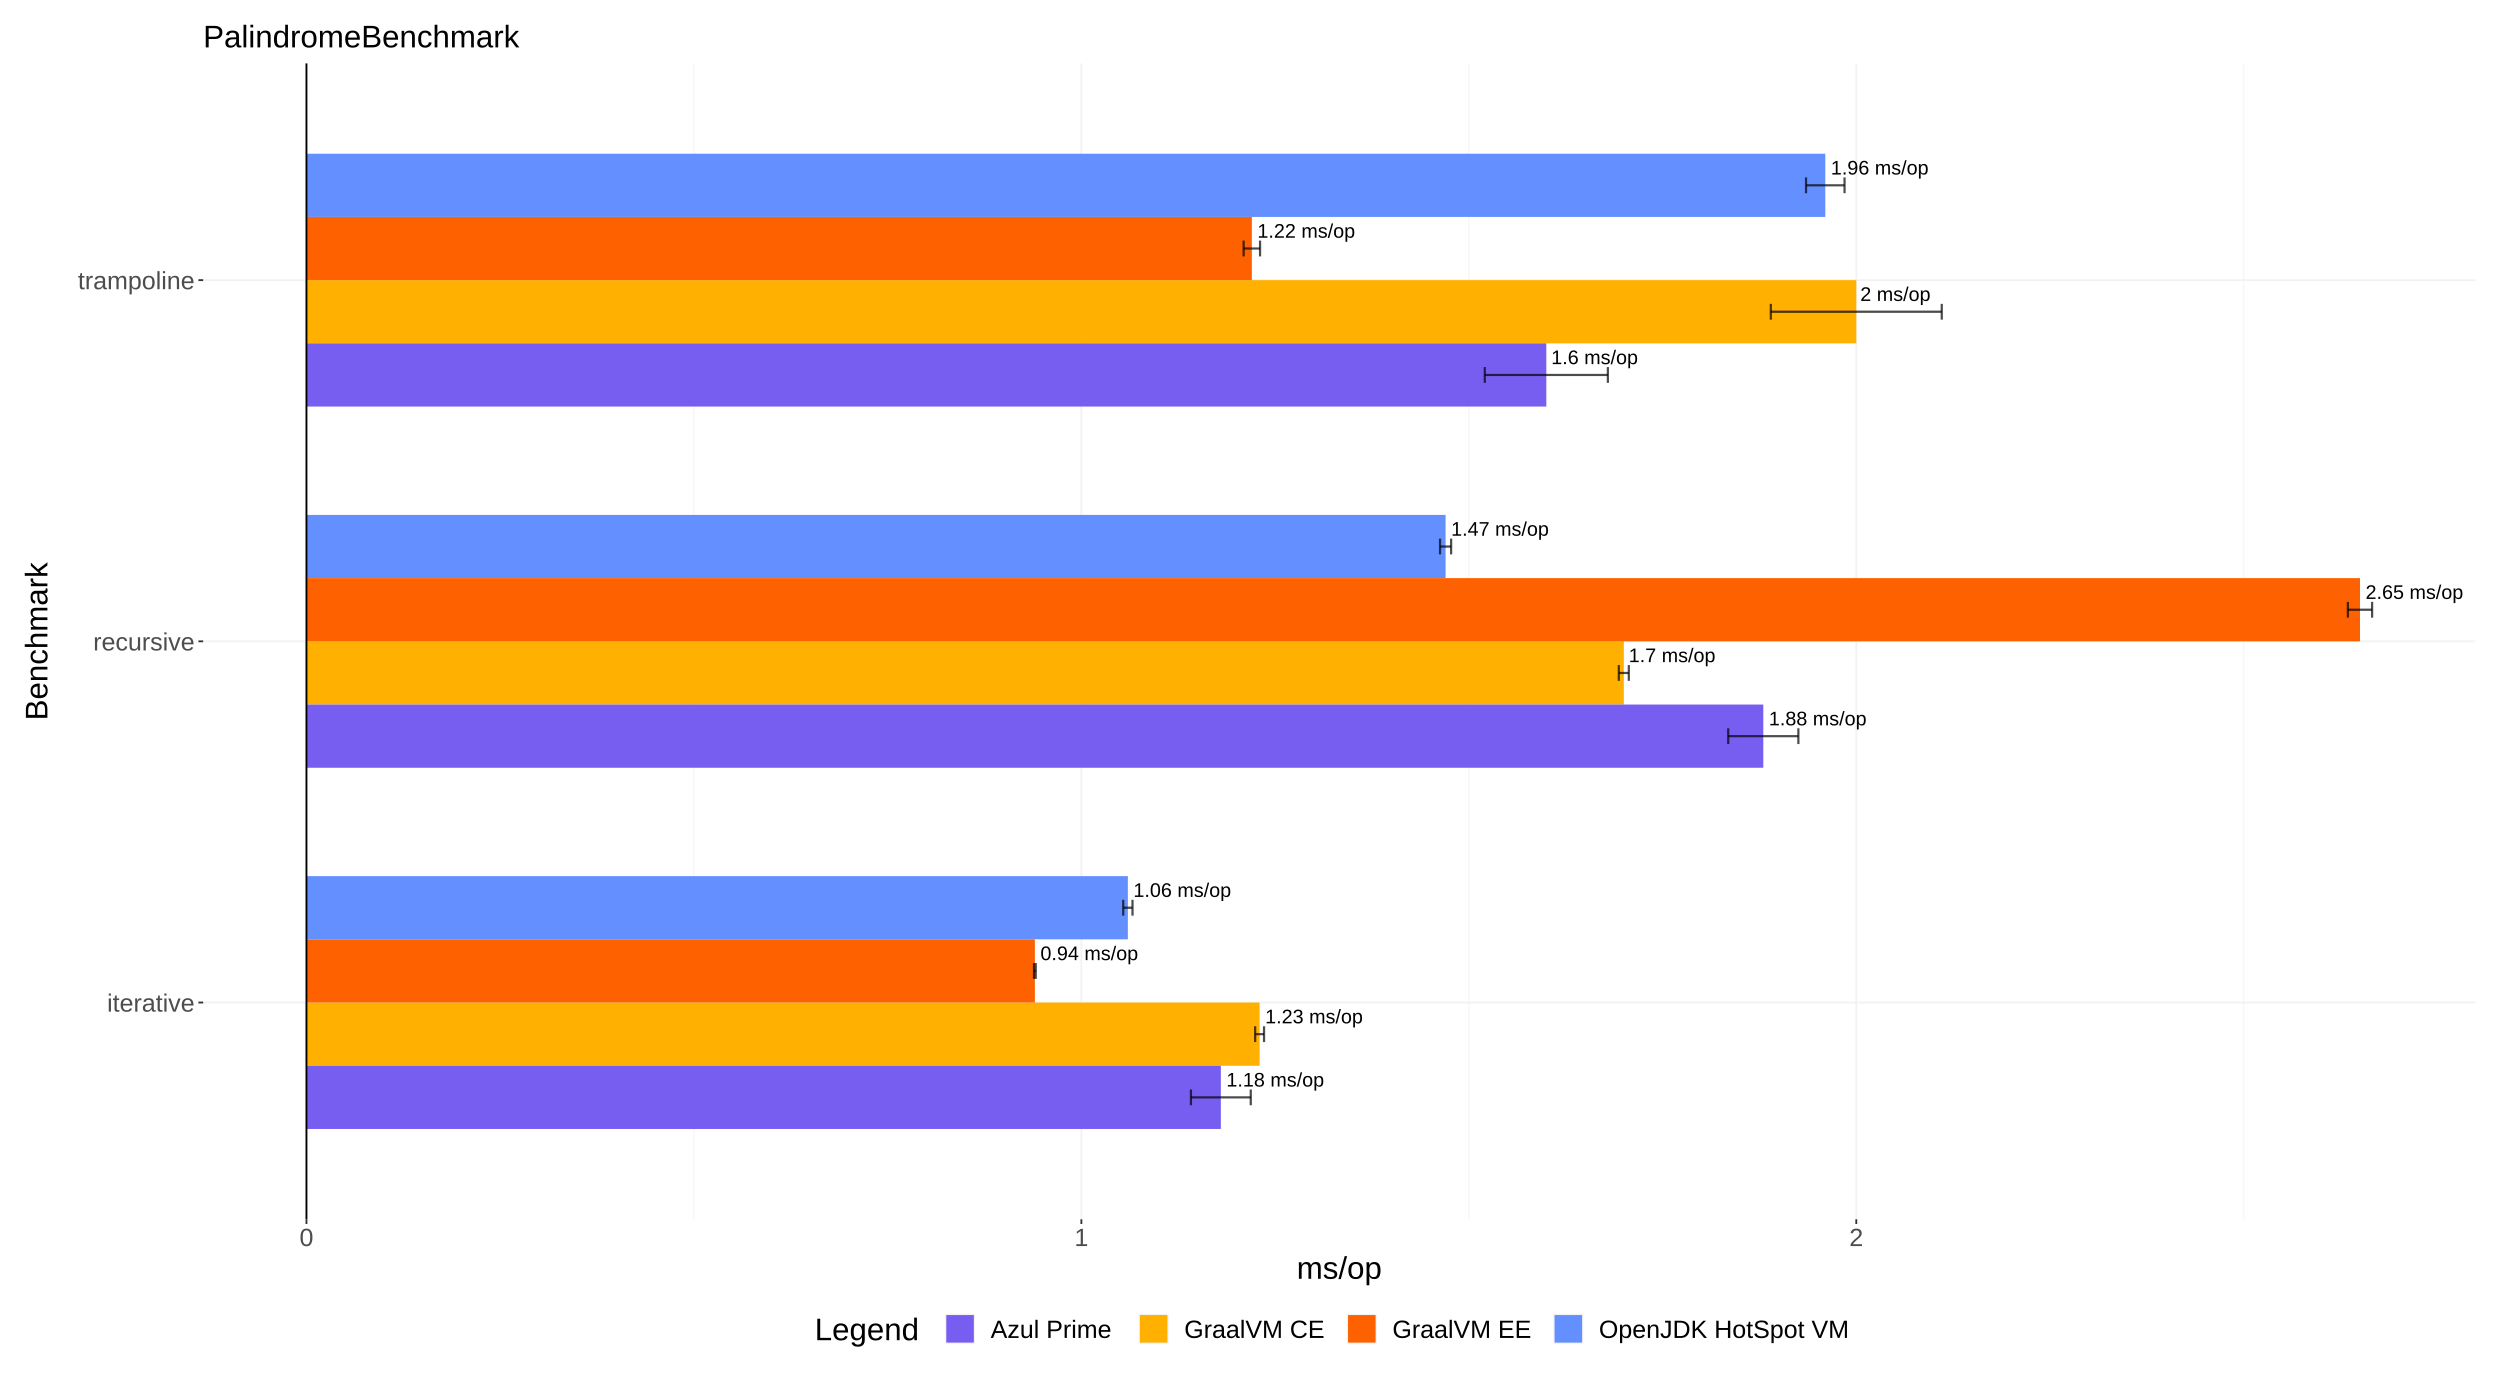
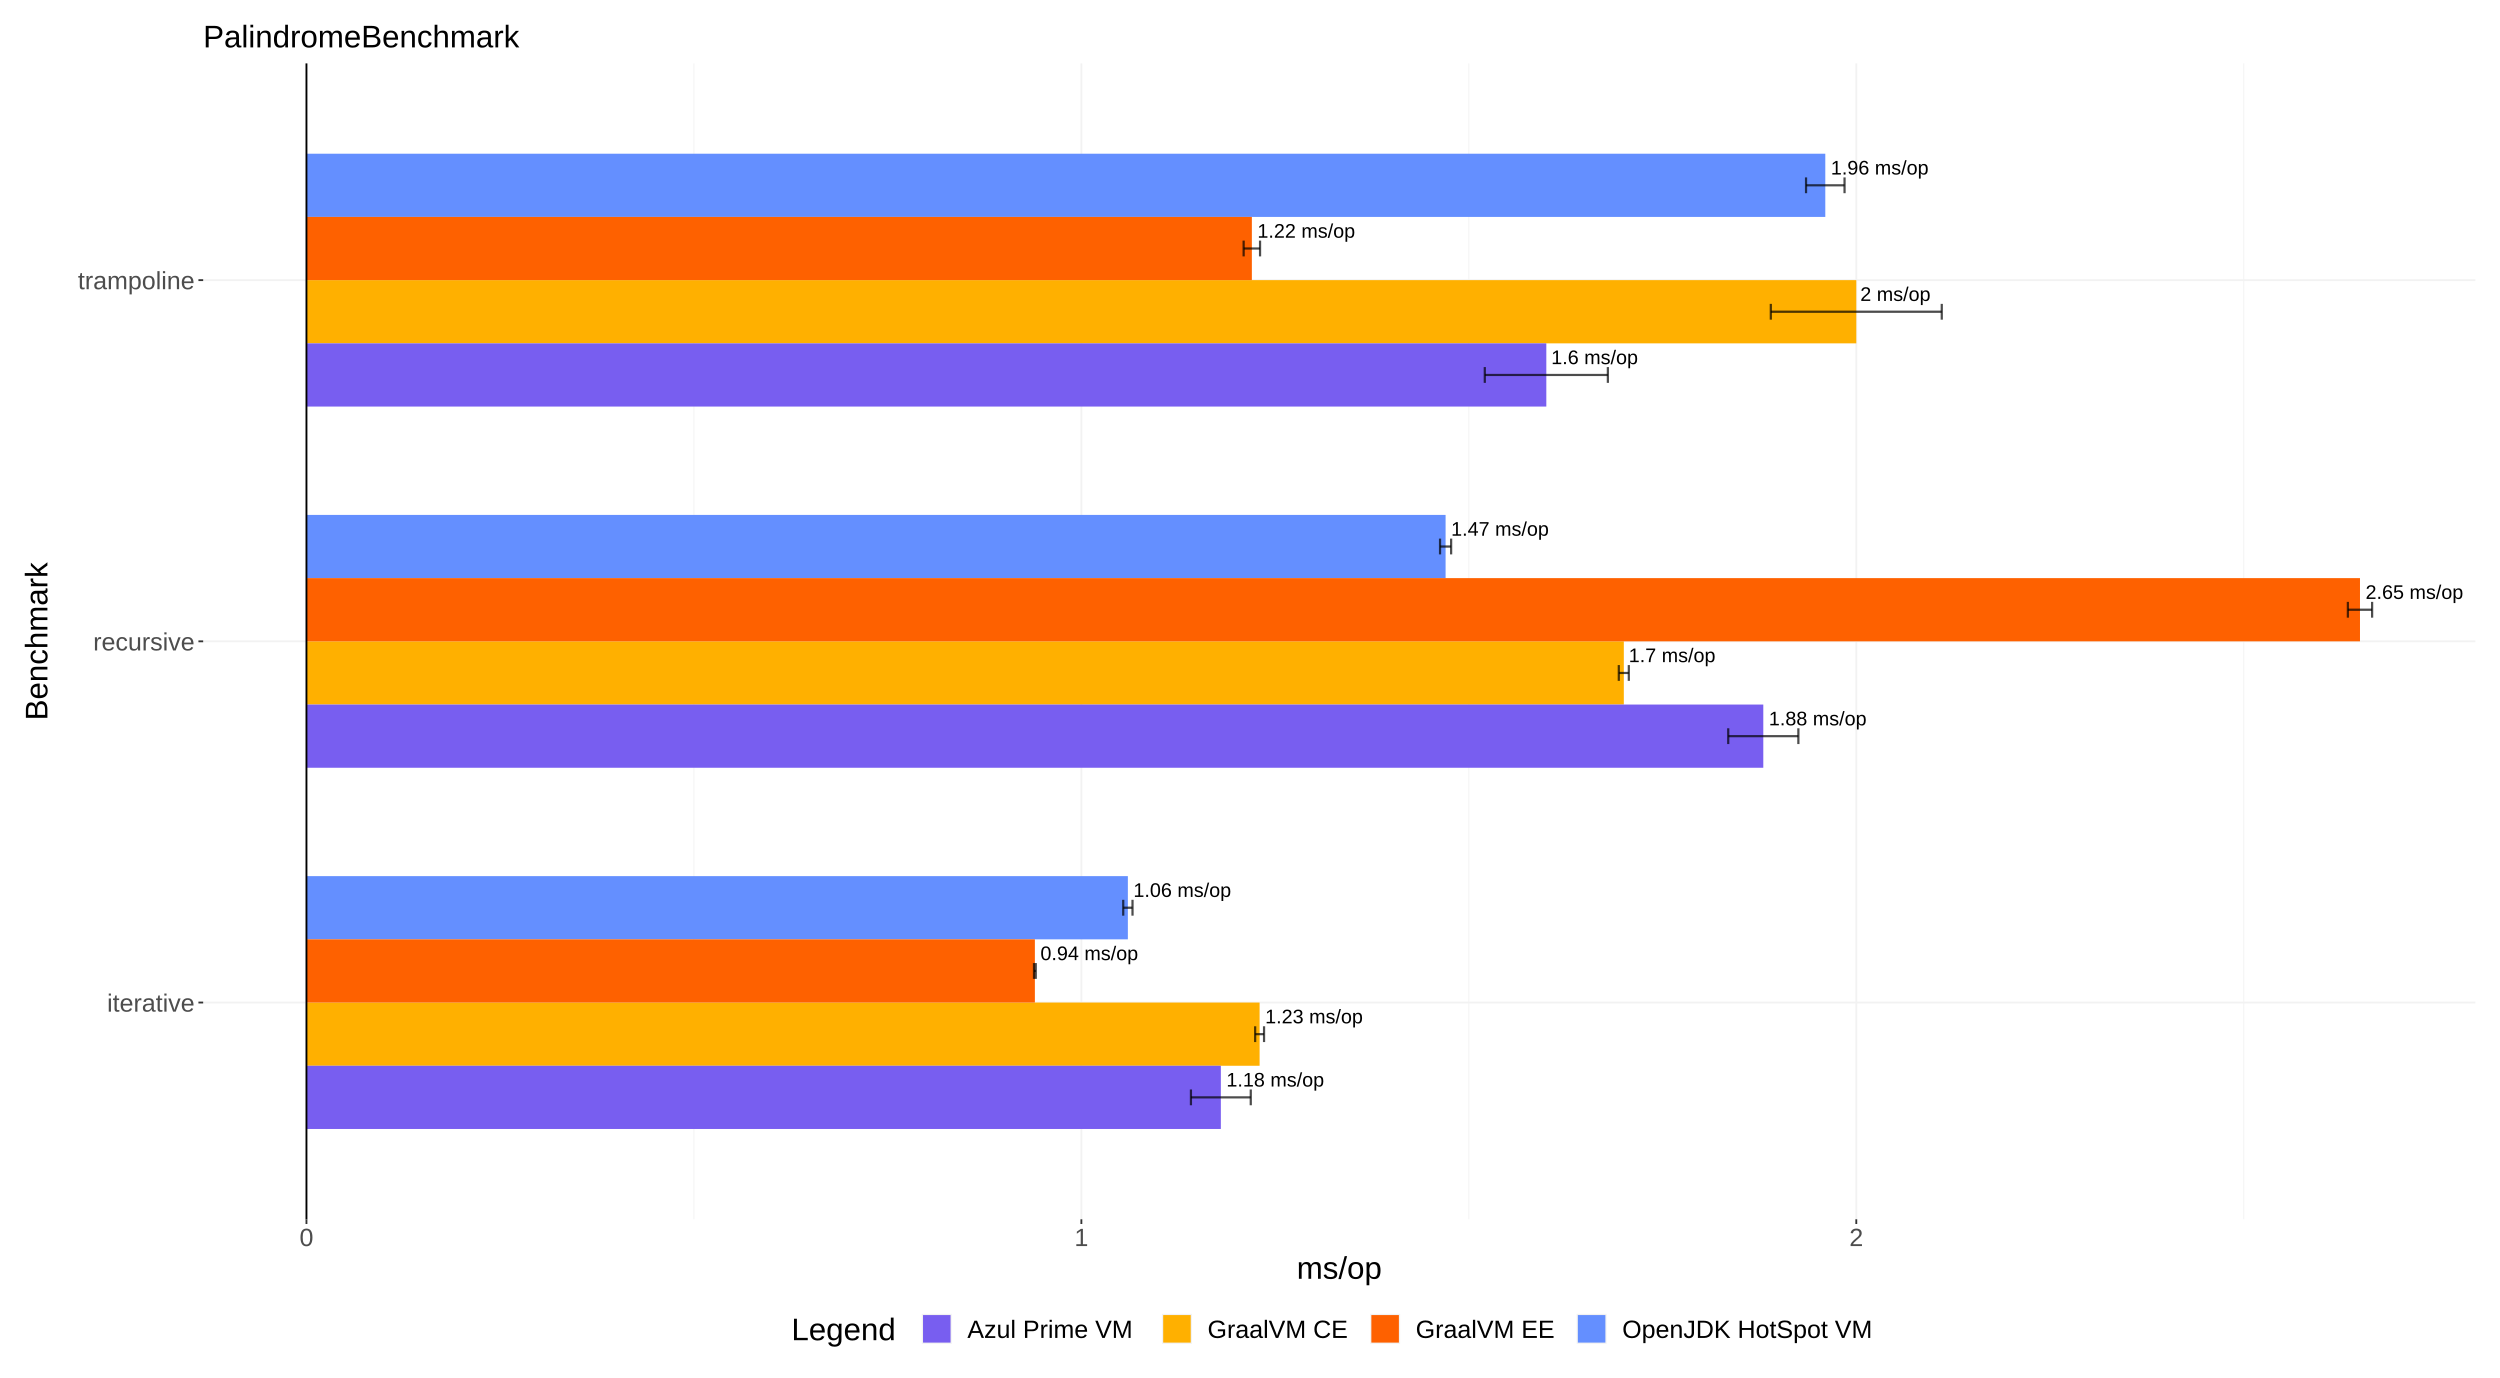
<svg xmlns="http://www.w3.org/2000/svg" class="svglite" width="1440.00pt" height="793.70pt" viewBox="0 0 1440.00 793.70">
  <defs>
    <style type="text/css">
    .svglite line, .svglite polyline, .svglite polygon, .svglite path, .svglite rect, .svglite circle {
      fill: none;
      stroke: #000000;
      stroke-linecap: round;
      stroke-linejoin: round;
      stroke-miterlimit: 10.00;
    }
    .svglite text {
      white-space: pre;
    }
  </style>
  </defs>
  <rect width="100%" height="100%" style="stroke: none; fill: #FFFFFF;" />
  <defs>
    <clipPath id="cpMC4wMHwxNDQwLjAwfDAuMDB8NzkzLjcw">
      <rect x="0.00" y="0.00" width="1440.00" height="793.70" />
    </clipPath>
  </defs>
  <g clip-path="url(#cpMC4wMHwxNDQwLjAwfDAuMDB8NzkzLjcw)">
    <rect x="0.00" y="0.00" width="1440.00" height="793.70" style="stroke-width: 1.07; stroke: #FFFFFF; fill: #FFFFFF;" />
    <rect x="117.03" y="36.52" width="1308.80" height="665.78" style="stroke-width: 1.07; stroke: none;" />
    <polyline points="399.70,702.30 399.70,36.52 " style="stroke-width: 0.53; stroke: #F2F2F2; stroke-linecap: butt;" />
    <polyline points="846.05,702.30 846.05,36.52 " style="stroke-width: 0.53; stroke: #F2F2F2; stroke-linecap: butt;" />
    <polyline points="1292.40,702.30 1292.40,36.52 " style="stroke-width: 0.53; stroke: #F2F2F2; stroke-linecap: butt;" />
    <polyline points="117.03,577.47 1425.83,577.47 " style="stroke-width: 1.07; stroke: #F2F2F2; stroke-linecap: butt;" />
    <polyline points="117.03,369.41 1425.83,369.41 " style="stroke-width: 1.07; stroke: #F2F2F2; stroke-linecap: butt;" />
    <polyline points="117.03,161.36 1425.83,161.36 " style="stroke-width: 1.07; stroke: #F2F2F2; stroke-linecap: butt;" />
    <polyline points="176.52,702.30 176.52,36.52 " style="stroke-width: 1.07; stroke: #F2F2F2; stroke-linecap: butt;" />
    <polyline points="622.87,702.30 622.87,36.52 " style="stroke-width: 1.07; stroke: #F2F2F2; stroke-linecap: butt;" />
    <polyline points="1069.22,702.30 1069.22,36.52 " style="stroke-width: 1.07; stroke: #F2F2F2; stroke-linecap: butt;" />
    <rect x="176.52" y="504.65" width="473.13" height="36.41" style="stroke-width: 1.07; stroke: none; stroke-linecap: butt; stroke-linejoin: miter; fill: #648FFF;" />
    <rect x="176.52" y="296.59" width="656.14" height="36.41" style="stroke-width: 1.07; stroke: none; stroke-linecap: butt; stroke-linejoin: miter; fill: #648FFF;" />
    <rect x="176.52" y="88.54" width="874.85" height="36.41" style="stroke-width: 1.07; stroke: none; stroke-linecap: butt; stroke-linejoin: miter; fill: #648FFF;" />
    <rect x="176.52" y="577.47" width="549.01" height="36.41" style="stroke-width: 1.07; stroke: none; stroke-linecap: butt; stroke-linejoin: miter; fill: #FFB000;" />
    <rect x="176.52" y="369.41" width="758.80" height="36.41" style="stroke-width: 1.07; stroke: none; stroke-linecap: butt; stroke-linejoin: miter; fill: #FFB000;" />
    <rect x="176.52" y="161.36" width="892.70" height="36.41" style="stroke-width: 1.07; stroke: none; stroke-linecap: butt; stroke-linejoin: miter; fill: #FFB000;" />
    <rect x="176.52" y="541.06" width="419.57" height="36.41" style="stroke-width: 1.07; stroke: none; stroke-linecap: butt; stroke-linejoin: miter; fill: #FE6100;" />
    <rect x="176.52" y="333.00" width="1182.83" height="36.41" style="stroke-width: 1.07; stroke: none; stroke-linecap: butt; stroke-linejoin: miter; fill: #FE6100;" />
    <rect x="176.52" y="124.95" width="544.55" height="36.41" style="stroke-width: 1.07; stroke: none; stroke-linecap: butt; stroke-linejoin: miter; fill: #FE6100;" />
    <rect x="176.52" y="613.88" width="526.69" height="36.41" style="stroke-width: 1.07; stroke: none; stroke-linecap: butt; stroke-linejoin: miter; fill: #785EF0;" />
    <rect x="176.52" y="405.82" width="839.14" height="36.41" style="stroke-width: 1.07; stroke: none; stroke-linecap: butt; stroke-linejoin: miter; fill: #785EF0;" />
    <rect x="176.52" y="197.77" width="714.16" height="36.41" style="stroke-width: 1.07; stroke: none; stroke-linecap: butt; stroke-linejoin: miter; fill: #785EF0;" />
    <text x="652.85" y="516.63" style="font-size: 11.38px; font-family: &quot;Liberation Sans&quot;;" textLength="63.96px" lengthAdjust="spacingAndGlyphs">1.06 ms/op</text>
    <text x="835.85" y="308.58" style="font-size: 11.38px; font-family: &quot;Liberation Sans&quot;;" textLength="63.96px" lengthAdjust="spacingAndGlyphs">1.47 ms/op</text>
    <text x="1054.57" y="100.52" style="font-size: 11.38px; font-family: &quot;Liberation Sans&quot;;" textLength="63.96px" lengthAdjust="spacingAndGlyphs">1.96 ms/op</text>
    <text x="728.73" y="589.45" style="font-size: 11.38px; font-family: &quot;Liberation Sans&quot;;" textLength="63.96px" lengthAdjust="spacingAndGlyphs">1.23 ms/op</text>
    <text x="938.15" y="381.40" style="font-size: 11.38px; font-family: &quot;Liberation Sans&quot;;" textLength="56.72px" lengthAdjust="spacingAndGlyphs">1.7 ms/op</text>
    <text x="1071.52" y="173.34" style="font-size: 11.38px; font-family: &quot;Liberation Sans&quot;;" textLength="45.87px" lengthAdjust="spacingAndGlyphs">2 ms/op</text>
    <text x="599.29" y="553.04" style="font-size: 11.38px; font-family: &quot;Liberation Sans&quot;;" textLength="63.96px" lengthAdjust="spacingAndGlyphs">0.94 ms/op</text>
    <text x="1362.55" y="344.99" style="font-size: 11.38px; font-family: &quot;Liberation Sans&quot;;" textLength="63.96px" lengthAdjust="spacingAndGlyphs">2.65 ms/op</text>
    <text x="724.27" y="136.93" style="font-size: 11.38px; font-family: &quot;Liberation Sans&quot;;" textLength="63.96px" lengthAdjust="spacingAndGlyphs">1.22 ms/op</text>
    <text x="706.41" y="625.86" style="font-size: 11.38px; font-family: &quot;Liberation Sans&quot;;" textLength="63.96px" lengthAdjust="spacingAndGlyphs">1.18 ms/op</text>
    <text x="1018.86" y="417.81" style="font-size: 11.38px; font-family: &quot;Liberation Sans&quot;;" textLength="63.96px" lengthAdjust="spacingAndGlyphs">1.88 ms/op</text>
    <text x="893.52" y="209.75" style="font-size: 11.38px; font-family: &quot;Liberation Sans&quot;;" textLength="56.72px" lengthAdjust="spacingAndGlyphs">1.6 ms/op</text>
    <polyline points="652.33,527.41 652.33,518.30 " style="stroke-width: 1.28; stroke: #000000; stroke-opacity: 0.70; stroke-linecap: butt;" />
    <polyline points="652.33,522.85 646.98,522.85 " style="stroke-width: 1.28; stroke: #000000; stroke-opacity: 0.70; stroke-linecap: butt;" />
    <polyline points="646.98,527.41 646.98,518.30 " style="stroke-width: 1.28; stroke: #000000; stroke-opacity: 0.70; stroke-linecap: butt;" />
    <polyline points="835.85,319.35 835.85,310.25 " style="stroke-width: 1.28; stroke: #000000; stroke-opacity: 0.70; stroke-linecap: butt;" />
    <polyline points="835.85,314.80 829.46,314.80 " style="stroke-width: 1.28; stroke: #000000; stroke-opacity: 0.70; stroke-linecap: butt;" />
    <polyline points="829.46,319.35 829.46,310.25 " style="stroke-width: 1.28; stroke: #000000; stroke-opacity: 0.70; stroke-linecap: butt;" />
    <polyline points="1062.46,111.29 1062.46,102.19 " style="stroke-width: 1.28; stroke: #000000; stroke-opacity: 0.70; stroke-linecap: butt;" />
    <polyline points="1062.46,106.74 1040.28,106.74 " style="stroke-width: 1.28; stroke: #000000; stroke-opacity: 0.70; stroke-linecap: butt;" />
    <polyline points="1040.28,111.29 1040.28,102.19 " style="stroke-width: 1.28; stroke: #000000; stroke-opacity: 0.70; stroke-linecap: butt;" />
    <polyline points="728.09,600.23 728.09,591.12 " style="stroke-width: 1.28; stroke: #000000; stroke-opacity: 0.70; stroke-linecap: butt;" />
    <polyline points="728.09,595.67 722.97,595.67 " style="stroke-width: 1.28; stroke: #000000; stroke-opacity: 0.70; stroke-linecap: butt;" />
    <polyline points="722.97,600.23 722.97,591.12 " style="stroke-width: 1.28; stroke: #000000; stroke-opacity: 0.70; stroke-linecap: butt;" />
    <polyline points="938.20,392.17 938.20,383.07 " style="stroke-width: 1.28; stroke: #000000; stroke-opacity: 0.70; stroke-linecap: butt;" />
    <polyline points="938.20,387.62 932.43,387.62 " style="stroke-width: 1.28; stroke: #000000; stroke-opacity: 0.70; stroke-linecap: butt;" />
    <polyline points="932.43,392.17 932.43,383.07 " style="stroke-width: 1.28; stroke: #000000; stroke-opacity: 0.70; stroke-linecap: butt;" />
    <polyline points="1118.46,184.11 1118.46,175.01 " style="stroke-width: 1.28; stroke: #000000; stroke-opacity: 0.70; stroke-linecap: butt;" />
    <polyline points="1118.46,179.56 1019.99,179.56 " style="stroke-width: 1.28; stroke: #000000; stroke-opacity: 0.70; stroke-linecap: butt;" />
    <polyline points="1019.99,184.11 1019.99,175.01 " style="stroke-width: 1.28; stroke: #000000; stroke-opacity: 0.70; stroke-linecap: butt;" />
    <polyline points="596.60,563.82 596.60,554.71 " style="stroke-width: 1.28; stroke: #000000; stroke-opacity: 0.70; stroke-linecap: butt;" />
    <polyline points="596.60,559.26 595.58,559.26 " style="stroke-width: 1.28; stroke: #000000; stroke-opacity: 0.70; stroke-linecap: butt;" />
    <polyline points="595.58,563.82 595.58,554.71 " style="stroke-width: 1.28; stroke: #000000; stroke-opacity: 0.70; stroke-linecap: butt;" />
    <polyline points="1366.34,355.76 1366.34,346.66 " style="stroke-width: 1.28; stroke: #000000; stroke-opacity: 0.70; stroke-linecap: butt;" />
    <polyline points="1366.34,351.21 1352.37,351.21 " style="stroke-width: 1.28; stroke: #000000; stroke-opacity: 0.70; stroke-linecap: butt;" />
    <polyline points="1352.37,355.76 1352.37,346.66 " style="stroke-width: 1.28; stroke: #000000; stroke-opacity: 0.70; stroke-linecap: butt;" />
    <polyline points="725.79,147.70 725.79,138.60 " style="stroke-width: 1.28; stroke: #000000; stroke-opacity: 0.70; stroke-linecap: butt;" />
    <polyline points="725.79,143.15 716.34,143.15 " style="stroke-width: 1.28; stroke: #000000; stroke-opacity: 0.70; stroke-linecap: butt;" />
    <polyline points="716.34,147.70 716.34,138.60 " style="stroke-width: 1.28; stroke: #000000; stroke-opacity: 0.70; stroke-linecap: butt;" />
    <polyline points="720.44,636.64 720.44,627.53 " style="stroke-width: 1.28; stroke: #000000; stroke-opacity: 0.70; stroke-linecap: butt;" />
    <polyline points="720.44,632.08 685.98,632.08 " style="stroke-width: 1.28; stroke: #000000; stroke-opacity: 0.70; stroke-linecap: butt;" />
    <polyline points="685.98,636.64 685.98,627.53 " style="stroke-width: 1.28; stroke: #000000; stroke-opacity: 0.70; stroke-linecap: butt;" />
    <polyline points="1035.86,428.58 1035.86,419.48 " style="stroke-width: 1.28; stroke: #000000; stroke-opacity: 0.70; stroke-linecap: butt;" />
    <polyline points="1035.86,424.03 995.46,424.03 " style="stroke-width: 1.28; stroke: #000000; stroke-opacity: 0.70; stroke-linecap: butt;" />
    <polyline points="995.46,428.58 995.46,419.48 " style="stroke-width: 1.28; stroke: #000000; stroke-opacity: 0.70; stroke-linecap: butt;" />
    <polyline points="926.13,220.52 926.13,211.42 " style="stroke-width: 1.28; stroke: #000000; stroke-opacity: 0.70; stroke-linecap: butt;" />
    <polyline points="926.13,215.97 855.24,215.97 " style="stroke-width: 1.28; stroke: #000000; stroke-opacity: 0.70; stroke-linecap: butt;" />
    <polyline points="855.24,220.52 855.24,211.42 " style="stroke-width: 1.28; stroke: #000000; stroke-opacity: 0.70; stroke-linecap: butt;" />
    <line x1="176.52" y1="702.30" x2="176.52" y2="36.52" style="stroke-width: 1.07; stroke-linecap: butt;" />
    <text x="112.10" y="582.71" text-anchor="end" style="font-size: 14.40px;fill: #4D4D4D; font-family: &quot;Liberation Sans&quot;;" textLength="60.25px" lengthAdjust="spacingAndGlyphs">iterative</text>
    <text x="112.10" y="374.66" text-anchor="end" style="font-size: 14.40px;fill: #4D4D4D; font-family: &quot;Liberation Sans&quot;;" textLength="66.28px" lengthAdjust="spacingAndGlyphs">recursive</text>
    <text x="112.10" y="166.60" text-anchor="end" style="font-size: 14.40px;fill: #4D4D4D; font-family: &quot;Liberation Sans&quot;;" textLength="78.31px" lengthAdjust="spacingAndGlyphs">trampoline</text>
    <polyline points="114.29,577.47 117.03,577.47 " style="stroke-width: 1.07; stroke: #333333; stroke-linecap: butt;" />
    <polyline points="114.29,369.41 117.03,369.41 " style="stroke-width: 1.07; stroke: #333333; stroke-linecap: butt;" />
    <polyline points="114.29,161.36 117.03,161.36 " style="stroke-width: 1.07; stroke: #333333; stroke-linecap: butt;" />
    <polyline points="176.52,705.04 176.52,702.30 " style="stroke-width: 1.07; stroke: #333333; stroke-linecap: butt;" />
    <polyline points="622.87,705.04 622.87,702.30 " style="stroke-width: 1.07; stroke: #333333; stroke-linecap: butt;" />
    <polyline points="1069.22,705.04 1069.22,702.30 " style="stroke-width: 1.07; stroke: #333333; stroke-linecap: butt;" />
    <text x="176.52" y="717.73" text-anchor="middle" style="font-size: 14.40px;fill: #4D4D4D; font-family: &quot;Liberation Sans&quot;;" textLength="9.16px" lengthAdjust="spacingAndGlyphs">0</text>
    <text x="622.87" y="717.73" text-anchor="middle" style="font-size: 14.40px;fill: #4D4D4D; font-family: &quot;Liberation Sans&quot;;" textLength="9.16px" lengthAdjust="spacingAndGlyphs">1</text>
    <text x="1069.22" y="717.73" text-anchor="middle" style="font-size: 14.40px;fill: #4D4D4D; font-family: &quot;Liberation Sans&quot;;" textLength="9.16px" lengthAdjust="spacingAndGlyphs">2</text>
    <text x="771.43" y="736.59" text-anchor="middle" style="font-size: 18.00px; font-family: &quot;Liberation Sans&quot;;" textLength="55.41px" lengthAdjust="spacingAndGlyphs">ms/op</text>
    <text transform="translate(27.30,369.41) rotate(-90)" text-anchor="middle" style="font-size: 18.00px; font-family: &quot;Liberation Sans&quot;;" textLength="102.52px" lengthAdjust="spacingAndGlyphs">Benchmark</text>
-     <rect x="463.80" y="751.29" width="615.25" height="28.24" style="stroke-width: 1.07; stroke: none; fill: #FFFFFF;" />
-     <text x="469.28" y="771.97" style="font-size: 18.00px; font-family: &quot;Liberation Sans&quot;;" textLength="66.12px" lengthAdjust="spacingAndGlyphs">Legend</text>
-     <rect x="544.36" y="756.77" width="17.28" height="17.28" style="stroke-width: 1.07; stroke: none; fill: #F2F2F2;" />
-     <rect x="545.07" y="757.48" width="15.86" height="15.86" style="stroke-width: 1.07; stroke: none; stroke-linecap: butt; stroke-linejoin: miter; fill: #785EF0;" />
-     <rect x="655.88" y="756.77" width="17.28" height="17.28" style="stroke-width: 1.07; stroke: none; fill: #F2F2F2;" />
-     <rect x="656.58" y="757.48" width="15.86" height="15.86" style="stroke-width: 1.07; stroke: none; stroke-linecap: butt; stroke-linejoin: miter; fill: #FFB000;" />
-     <rect x="775.78" y="756.77" width="17.28" height="17.28" style="stroke-width: 1.07; stroke: none; fill: #F2F2F2;" />
-     <rect x="776.48" y="757.48" width="15.86" height="15.86" style="stroke-width: 1.07; stroke: none; stroke-linecap: butt; stroke-linejoin: miter; fill: #FE6100;" />
-     <rect x="894.72" y="756.77" width="17.28" height="17.28" style="stroke-width: 1.07; stroke: none; fill: #F2F2F2;" />
-     <rect x="895.43" y="757.48" width="15.86" height="15.86" style="stroke-width: 1.07; stroke: none; stroke-linecap: butt; stroke-linejoin: miter; fill: #648FFF;" />
-     <text x="570.61" y="770.65" style="font-size: 14.40px; font-family: &quot;Liberation Sans&quot;;" textLength="76.30px" lengthAdjust="spacingAndGlyphs">Azul Prime</text>
-     <text x="682.12" y="770.65" style="font-size: 14.40px; font-family: &quot;Liberation Sans&quot;;" textLength="84.69px" lengthAdjust="spacingAndGlyphs">GraalVM CE</text>
-     <text x="802.02" y="770.65" style="font-size: 14.40px; font-family: &quot;Liberation Sans&quot;;" textLength="83.73px" lengthAdjust="spacingAndGlyphs">GraalVM EE</text>
-     <text x="920.96" y="770.65" style="font-size: 14.40px; font-family: &quot;Liberation Sans&quot;;" textLength="152.61px" lengthAdjust="spacingAndGlyphs">OpenJDK HotSpot VM</text>
+     <rect x="450.38" y="751.29" width="642.09" height="28.24" style="stroke-width: 1.07; stroke: none; fill: #FFFFFF;" />
+     <text x="455.86" y="771.97" style="font-size: 18.00px; font-family: &quot;Liberation Sans&quot;;" textLength="66.12px" lengthAdjust="spacingAndGlyphs">Legend</text>
+     <rect x="530.95" y="756.77" width="17.28" height="17.28" style="stroke-width: 1.07; stroke: none; fill: #F2F2F2;" />
+     <rect x="531.66" y="757.48" width="15.86" height="15.86" style="stroke-width: 1.07; stroke: none; stroke-linecap: butt; stroke-linejoin: miter; fill: #785EF0;" />
+     <rect x="669.29" y="756.77" width="17.28" height="17.28" style="stroke-width: 1.07; stroke: none; fill: #F2F2F2;" />
+     <rect x="670.00" y="757.48" width="15.86" height="15.86" style="stroke-width: 1.07; stroke: none; stroke-linecap: butt; stroke-linejoin: miter; fill: #FFB000;" />
+     <rect x="789.19" y="756.77" width="17.28" height="17.28" style="stroke-width: 1.07; stroke: none; fill: #F2F2F2;" />
+     <rect x="789.90" y="757.48" width="15.86" height="15.86" style="stroke-width: 1.07; stroke: none; stroke-linecap: butt; stroke-linejoin: miter; fill: #FE6100;" />
+     <rect x="908.13" y="756.77" width="17.28" height="17.28" style="stroke-width: 1.07; stroke: none; fill: #F2F2F2;" />
+     <rect x="908.84" y="757.48" width="15.86" height="15.86" style="stroke-width: 1.07; stroke: none; stroke-linecap: butt; stroke-linejoin: miter; fill: #648FFF;" />
+     <text x="557.19" y="770.65" style="font-size: 14.40px; font-family: &quot;Liberation Sans&quot;;" textLength="103.13px" lengthAdjust="spacingAndGlyphs">Azul Prime VM</text>
+     <text x="695.54" y="770.65" style="font-size: 14.40px; font-family: &quot;Liberation Sans&quot;;" textLength="84.69px" lengthAdjust="spacingAndGlyphs">GraalVM CE</text>
+     <text x="815.44" y="770.65" style="font-size: 14.40px; font-family: &quot;Liberation Sans&quot;;" textLength="83.73px" lengthAdjust="spacingAndGlyphs">GraalVM EE</text>
+     <text x="934.38" y="770.65" style="font-size: 14.40px; font-family: &quot;Liberation Sans&quot;;" textLength="152.61px" lengthAdjust="spacingAndGlyphs">OpenJDK HotSpot VM</text>
    <text x="117.03" y="27.30" style="font-size: 18.00px; font-family: &quot;Liberation Sans&quot;;" textLength="203.07px" lengthAdjust="spacingAndGlyphs">PalindromeBenchmark</text>
  </g>
</svg>
